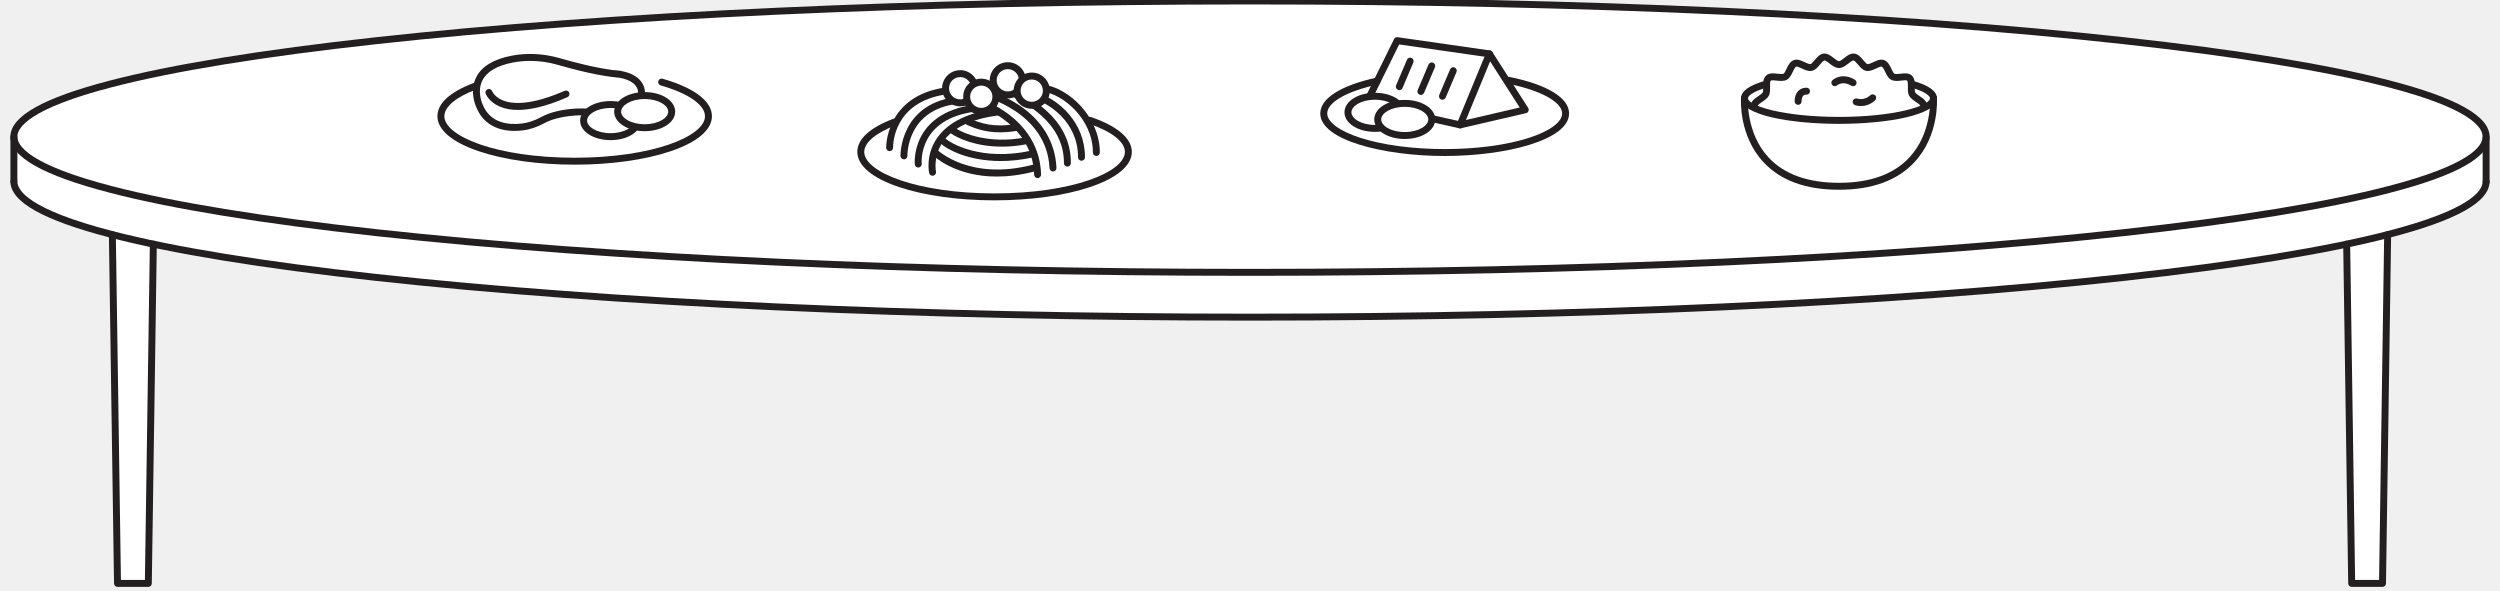
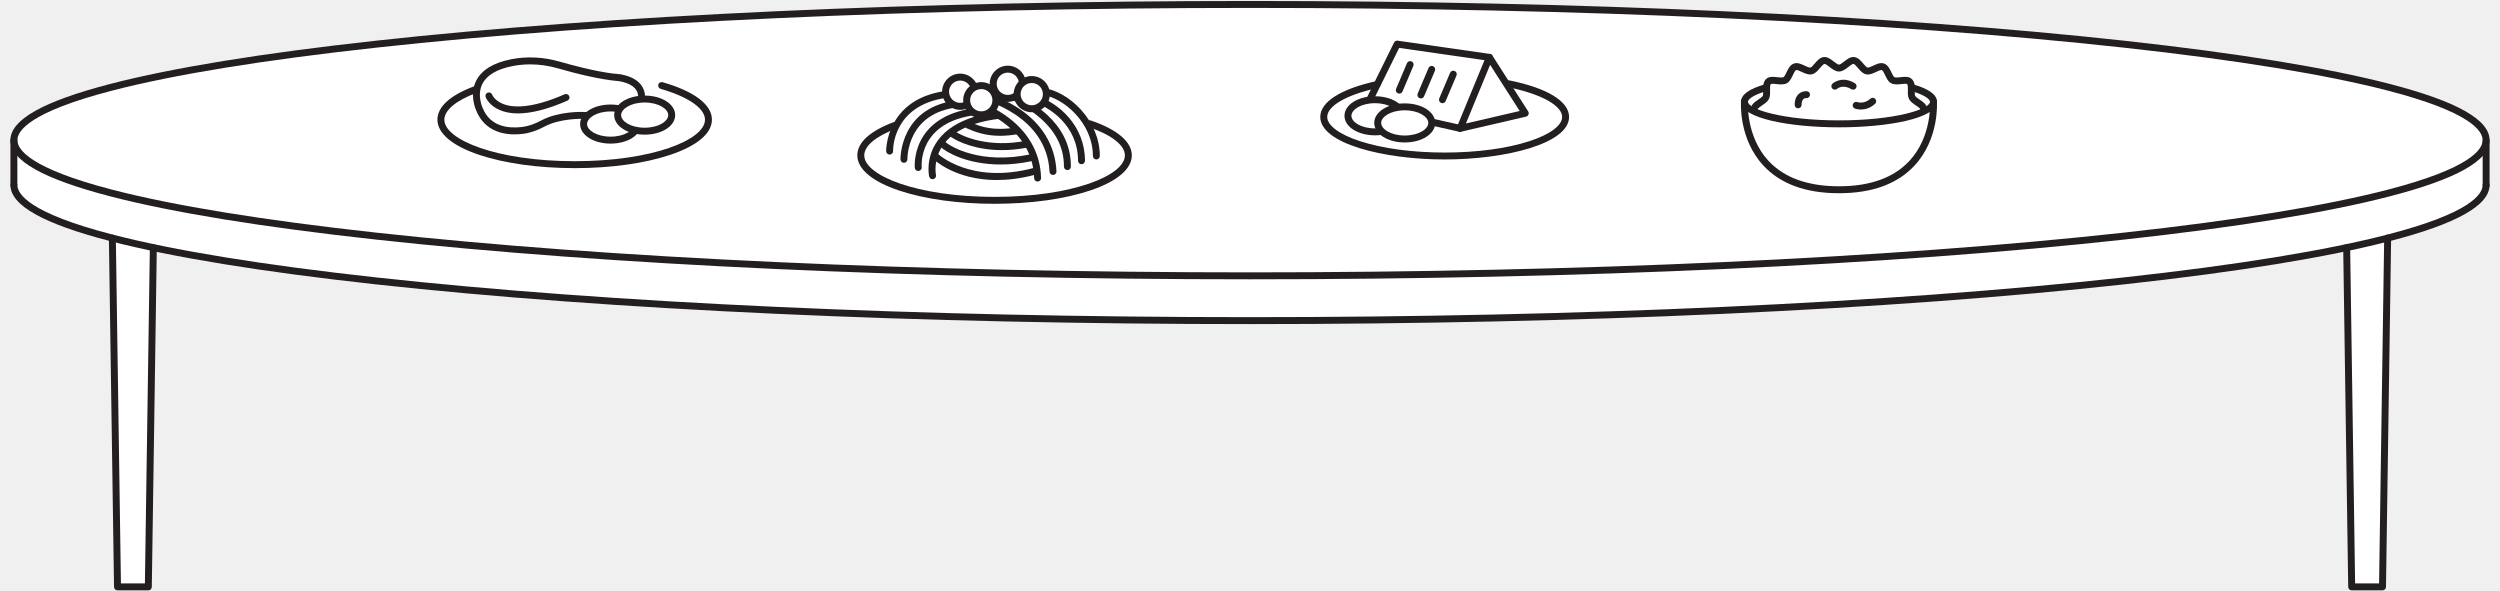
<svg xmlns="http://www.w3.org/2000/svg" width="720" height="170" viewBox="0 0 720 170" fill="none">
-   <g clip-path="url(#clip0_1943_88722)">
-     <path d="M360 0.432C163.388 0.432 4 17.928 4 39.512V52.412C4 57.848 14.112 63.024 32.38 67.728H32.36L33.84 168.176H42.716L44.156 70.46L44.092 70.444C103.46 82.952 222.64 91.492 360 91.492C497.36 91.492 616.54 82.952 675.908 70.444L675.844 70.46L677.284 168.176H686.16L687.64 67.724H687.62C705.888 63.024 716 57.848 716 52.412V39.512C716 17.928 556.612 0.432 360 0.432Z" fill="white" />
-     <path d="M360 79.44C264.872 79.44 175.436 75.372 108.16 67.988C75.416 64.392 49.7 60.204 31.724 55.54C12.396 50.52 3 45.228 3 39.36C3 33.492 12.396 28.196 31.724 23.18C49.7 18.516 75.416 14.328 108.16 10.732C175.436 3.344 264.872 -0.72 360 -0.72C455.128 -0.72 544.564 3.348 611.84 10.732C644.58 14.328 670.3 18.516 688.276 23.18C707.604 28.196 717 33.488 717 39.36C717 45.232 707.604 50.524 688.276 55.54C670.3 60.204 644.584 64.392 611.84 67.988C544.564 75.372 455.128 79.44 360 79.44ZM360 1.28C264.944 1.28 175.584 5.344 108.38 12.72C75.732 16.304 50.112 20.476 32.228 25.116C8.536 31.264 5 36.68 5 39.36C5 42.04 8.536 47.456 32.228 53.604C50.112 58.244 75.732 62.416 108.38 66C175.584 73.376 264.944 77.44 360 77.44C455.056 77.44 544.416 73.376 611.62 66C644.268 62.416 669.888 58.244 687.772 53.604C711.464 47.456 715 42.04 715 39.36C715 36.68 711.464 31.264 687.772 25.116C669.888 20.476 644.268 16.304 611.62 12.72C544.416 5.34 455.056 1.28 360 1.28Z" fill="#231F20" />
-     <path d="M360 92.34C264.872 92.34 175.436 88.272 108.16 80.888C75.416 77.292 49.7 73.104 31.724 68.44C12.396 63.424 3 58.132 3 52.26C3 51.708 3.448 51.26 4 51.26C4.552 51.26 5 51.708 5 52.26C5 54.94 8.536 60.356 32.228 66.504C50.112 71.144 75.732 75.316 108.38 78.9C175.584 86.276 264.944 90.34 360 90.34C455.056 90.34 544.416 86.276 611.62 78.9C644.268 75.316 669.888 71.144 687.772 66.504C711.464 60.356 715 54.94 715 52.26C715 51.708 715.448 51.26 716 51.26C716.552 51.26 717 51.708 717 52.26C717 58.132 707.604 63.424 688.276 68.44C670.3 73.104 644.584 77.292 611.84 80.888C544.564 88.272 455.128 92.34 360 92.34Z" fill="#231F20" />
-     <path d="M4 53.26C3.448 53.26 3 52.812 3 52.26V39.36C3 38.808 3.448 38.36 4 38.36C4.552 38.36 5 38.808 5 39.36V52.26C5 52.812 4.552 53.26 4 53.26Z" fill="#231F20" />
-     <path d="M42.715 169.024H33.84C33.291 169.024 32.847 168.584 32.84 168.04L31.36 67.588C31.352 67.036 31.791 66.58 32.343 66.572H32.359C32.904 66.572 33.352 67.008 33.359 67.556L34.828 167.024H41.731L43.16 70.296C43.167 69.744 43.615 69.304 44.175 69.312C44.727 69.32 45.167 69.776 45.16 70.328L43.719 168.044C43.712 168.592 43.267 169.028 42.719 169.028L42.715 169.024Z" fill="#231F20" />
-     <path d="M686.16 169.024H677.284C676.736 169.024 676.292 168.584 676.284 168.04L674.844 70.324C674.836 69.772 675.276 69.316 675.828 69.308C676.388 69.292 676.836 69.74 676.844 70.292L678.272 167.02H685.176L686.644 67.552C686.652 67 687.108 66.548 687.66 66.568C688.212 66.576 688.652 67.032 688.644 67.584L687.164 168.036C687.156 168.584 686.712 169.02 686.164 169.02L686.16 169.024Z" fill="#231F20" />
-     <path d="M529.628 35.668C515.608 35.668 501.416 33.132 501.416 28.288C501.416 27.736 501.864 27.288 502.416 27.288C502.968 27.288 503.416 27.736 503.416 28.288C503.416 30.48 513.628 33.668 529.628 33.668C545.628 33.668 555.84 30.484 555.84 28.288C555.84 27.736 556.288 27.288 556.84 27.288C557.392 27.288 557.84 27.736 557.84 28.288C557.84 33.132 543.648 35.668 529.628 35.668Z" fill="#231F20" />
-     <path d="M556.839 29.288C556.287 29.288 555.839 28.84 555.839 28.288C555.839 27.736 554.691 26.428 550.383 25.2C549.851 25.048 549.543 24.496 549.695 23.964C549.847 23.432 550.399 23.124 550.931 23.276C555.515 24.584 557.839 26.268 557.839 28.288C557.839 28.84 557.391 29.288 556.839 29.288Z" fill="#231F20" />
-     <path d="M502.416 29.288C501.864 29.288 501.416 28.84 501.416 28.288C501.416 26.264 503.752 24.576 508.356 23.268C508.888 23.116 509.44 23.424 509.592 23.956C509.744 24.488 509.436 25.04 508.904 25.192C504.572 26.424 503.416 27.716 503.416 28.288C503.416 28.86 502.968 29.288 502.416 29.288Z" fill="#231F20" />
-     <path d="M529.648 54.648C529.648 54.648 529.616 54.648 529.6 54.648C520.096 54.648 512.792 51.984 507.896 46.724C500.724 39.024 501.38 28.656 501.412 28.216C501.452 27.664 501.932 27.252 502.48 27.292C503.032 27.332 503.444 27.812 503.404 28.36C503.396 28.456 502.792 38.328 509.372 45.376C513.88 50.204 520.684 52.644 529.62 52.648H529.644C538.576 52.648 545.384 50.196 549.888 45.36C556.472 38.292 555.848 28.46 555.84 28.36C555.8 27.808 556.216 27.332 556.764 27.292C557.316 27.252 557.792 27.668 557.832 28.216C557.864 28.652 558.52 39.024 551.348 46.724C546.452 51.98 539.148 54.648 529.644 54.648H529.648Z" fill="#231F20" />
-     <path d="M554.039 31.468C553.487 31.468 553.039 31.02 553.039 30.468C553.039 30.212 552.203 29.644 551.755 29.344C551.019 28.848 550.259 28.332 549.839 27.592C549.431 26.864 549.451 25.948 549.471 25.06C549.487 24.376 549.507 23.444 549.227 23.2C549.047 23.048 548.127 23.152 547.631 23.208C546.643 23.32 545.527 23.448 544.623 22.96C543.795 22.516 543.359 21.592 542.935 20.7C542.655 20.104 542.267 19.292 541.931 19.172C541.679 19.084 540.863 19.468 540.375 19.696C539.463 20.128 538.427 20.616 537.407 20.396C536.447 20.192 535.767 19.384 535.107 18.604C534.691 18.112 534.123 17.44 533.787 17.404C533.507 17.376 532.815 17.912 532.359 18.268C531.563 18.888 530.663 19.596 529.623 19.596C528.583 19.596 527.683 18.892 526.887 18.272C526.431 17.916 525.743 17.376 525.459 17.408C525.123 17.444 524.555 18.116 524.139 18.608C523.483 19.388 522.799 20.196 521.839 20.4C520.819 20.62 519.787 20.128 518.871 19.7C518.383 19.472 517.571 19.088 517.315 19.176C516.979 19.296 516.591 20.108 516.311 20.704C515.887 21.596 515.451 22.516 514.623 22.964C513.719 23.448 512.603 23.324 511.615 23.212C511.119 23.156 510.199 23.052 510.019 23.204C509.739 23.448 509.759 24.38 509.775 25.064C509.795 25.952 509.815 26.868 509.407 27.596C508.991 28.336 508.227 28.852 507.491 29.348C507.043 29.652 506.207 30.216 506.207 30.476C506.207 31.028 505.759 31.476 505.207 31.476C504.655 31.476 504.207 31.028 504.207 30.476C504.207 29.156 505.359 28.38 506.375 27.692C506.895 27.34 507.483 26.944 507.667 26.616C507.807 26.368 507.791 25.672 507.779 25.112C507.751 23.972 507.719 22.552 508.715 21.692C509.551 20.968 510.719 21.1 511.843 21.228C512.503 21.304 513.327 21.396 513.675 21.208C513.923 21.072 514.259 20.368 514.503 19.856C514.983 18.84 515.527 17.692 516.655 17.296C517.683 16.936 518.767 17.448 519.723 17.9C520.319 18.18 521.059 18.528 521.419 18.456C521.711 18.392 522.231 17.78 522.607 17.332C523.311 16.496 524.111 15.548 525.255 15.432C526.339 15.324 527.283 16.06 528.119 16.712C528.635 17.112 529.275 17.612 529.623 17.612C529.971 17.612 530.615 17.112 531.127 16.708C531.959 16.056 532.903 15.32 533.987 15.428C535.131 15.544 535.927 16.492 536.635 17.328C537.015 17.776 537.531 18.392 537.823 18.456C538.183 18.532 538.923 18.184 539.519 17.9C540.475 17.448 541.563 16.936 542.587 17.296C543.715 17.692 544.259 18.84 544.739 19.856C544.983 20.372 545.315 21.076 545.567 21.208C545.919 21.396 546.739 21.304 547.399 21.228C548.523 21.1 549.691 20.968 550.527 21.692C551.523 22.552 551.487 23.972 551.463 25.112C551.451 25.672 551.435 26.368 551.575 26.616C551.759 26.944 552.347 27.344 552.867 27.692C553.883 28.376 555.031 29.156 555.031 30.476C555.031 31.028 554.583 31.476 554.031 31.476L554.039 31.468Z" fill="#231F20" />
-     <path d="M517.87 29.2C517.87 29.2 517.686 26.232 520.286 26.26L517.87 29.2Z" fill="white" />
-     <path d="M517.867 30.196C517.343 30.196 516.903 29.792 516.871 29.26C516.859 29.068 516.787 27.356 517.875 26.208C518.475 25.576 519.311 25.244 520.295 25.256C520.847 25.26 521.291 25.716 521.283 26.268C521.279 26.82 520.827 27.268 520.271 27.256C519.851 27.256 519.539 27.356 519.327 27.58C518.907 28.02 518.851 28.856 518.863 29.14C518.891 29.688 518.471 30.16 517.923 30.192C517.903 30.192 517.883 30.192 517.867 30.192V30.196Z" fill="#231F20" />
-     <path d="M528.436 23.828C528.436 23.828 530.544 21.908 533.704 23.828H528.436Z" fill="white" />
-     <path d="M533.699 24.828C533.523 24.828 533.343 24.78 533.179 24.684C530.779 23.224 529.263 24.436 529.095 24.576C528.683 24.936 528.051 24.896 527.687 24.488C527.323 24.08 527.351 23.46 527.755 23.088C527.863 22.988 530.459 20.688 534.215 22.972C534.687 23.26 534.835 23.872 534.551 24.344C534.363 24.652 534.035 24.824 533.695 24.824L533.699 24.828Z" fill="#231F20" />
-     <path d="M534.568 29.34C534.568 29.34 537.048 30.269 539.34 28.165L534.568 29.34Z" fill="white" />
-     <path d="M535.941 30.544C534.957 30.544 534.277 30.3 534.221 30.276C533.705 30.084 533.441 29.505 533.637 28.988C533.829 28.473 534.401 28.212 534.917 28.401C535.013 28.433 536.889 29.061 538.669 27.424C539.077 27.052 539.709 27.076 540.081 27.485C540.453 27.892 540.429 28.524 540.021 28.896C538.577 30.224 537.061 30.541 535.945 30.541L535.941 30.544Z" fill="#231F20" />
-     <path d="M416.068 44.925C398.456 44.925 380.236 40.34 380.236 32.676C380.236 28.364 386.12 24.608 396.38 22.372C396.92 22.256 397.452 22.596 397.572 23.137C397.688 23.677 397.348 24.209 396.808 24.328C387.82 26.288 382.24 29.488 382.24 32.681C382.24 35.145 385.796 37.761 391.748 39.684C398.232 41.776 406.868 42.932 416.068 42.932C425.268 42.932 433.908 41.781 440.388 39.684C446.344 37.761 449.896 35.145 449.896 32.681C449.896 29.389 443.772 26.024 434.292 24.113C433.752 24.005 433.4 23.477 433.508 22.933C433.616 22.389 434.144 22.041 434.688 22.148C445.624 24.352 451.896 28.192 451.896 32.676C451.896 40.344 433.68 44.925 416.064 44.925H416.068Z" fill="#231F20" />
-     <path d="M420.516 36.972C420.228 36.972 419.944 36.844 419.752 36.62C419.508 36.336 419.448 35.936 419.588 35.592L428.028 15.136C428.172 14.792 428.492 14.556 428.864 14.52C429.236 14.488 429.596 14.664 429.796 14.976L440.112 31.076C440.288 31.348 440.32 31.692 440.196 31.992C440.072 32.292 439.812 32.516 439.496 32.588L420.74 36.944C420.664 36.96 420.588 36.968 420.512 36.968L420.516 36.972ZM429.152 17.672L422.184 34.56L437.672 30.964L429.156 17.672H429.152Z" fill="#231F20" />
-     <path d="M420.517 36.972C420.445 36.972 420.369 36.964 420.297 36.948L393.193 30.868C392.893 30.8 392.641 30.6 392.509 30.324C392.377 30.048 392.377 29.724 392.513 29.452L401.485 11.26C401.677 10.872 402.097 10.652 402.525 10.712L429.097 14.532C429.645 14.612 430.025 15.116 429.945 15.664C429.865 16.212 429.361 16.588 428.813 16.512L402.957 12.796L394.869 29.2L420.733 35.004C421.273 35.124 421.609 35.66 421.489 36.2C421.385 36.664 420.973 36.98 420.513 36.98L420.517 36.972Z" fill="#231F20" />
-     <path d="M403 25.96C402.868 25.96 402.736 25.936 402.608 25.88C402.1 25.664 401.864 25.076 402.08 24.568L405.204 17.208C405.42 16.7 406.008 16.464 406.516 16.68C407.024 16.896 407.26 17.484 407.044 17.992L403.92 25.352C403.76 25.732 403.388 25.96 403 25.96Z" fill="#231F20" />
-     <path d="M409.213 27.34C409.081 27.34 408.949 27.316 408.821 27.26C408.313 27.044 408.077 26.456 408.293 25.948L411.417 18.588C411.633 18.08 412.221 17.844 412.729 18.06C413.237 18.276 413.473 18.864 413.257 19.372L410.133 26.732C409.973 27.112 409.601 27.34 409.213 27.34Z" fill="#231F20" />
-     <path d="M415.426 28.72C415.294 28.72 415.162 28.696 415.034 28.64C414.526 28.424 414.29 27.836 414.506 27.328L417.63 19.968C417.846 19.46 418.434 19.224 418.942 19.44C419.45 19.656 419.686 20.244 419.47 20.752L416.346 28.112C416.186 28.492 415.814 28.72 415.426 28.72Z" fill="#231F20" />
-     <path d="M395.993 36.977C400.292 36.977 403.777 34.905 403.777 32.349C403.777 29.793 400.292 27.721 395.993 27.721C391.694 27.721 388.209 29.793 388.209 32.349C388.209 34.905 391.694 36.977 395.993 36.977Z" fill="white" />
-     <path d="M395.993 37.977C391.069 37.977 387.209 35.505 387.209 32.349C387.209 29.193 391.065 26.721 395.993 26.721C400.921 26.721 404.777 29.193 404.777 32.349C404.777 35.505 400.921 37.977 395.993 37.977ZM395.993 28.721C391.937 28.721 389.209 30.597 389.209 32.349C389.209 34.101 391.933 35.977 395.993 35.977C400.053 35.977 402.777 34.101 402.777 32.349C402.777 30.597 400.053 28.721 395.993 28.721Z" fill="#231F20" />
-     <path d="M404.565 39.028C408.864 39.028 412.349 36.956 412.349 34.4C412.349 31.844 408.864 29.772 404.565 29.772C400.266 29.772 396.781 31.844 396.781 34.4C396.781 36.956 400.266 39.028 404.565 39.028Z" fill="white" />
-     <path d="M404.565 40.028C399.641 40.028 395.781 37.556 395.781 34.4C395.781 31.244 399.637 28.772 404.565 28.772C409.493 28.772 413.349 31.244 413.349 34.4C413.349 37.556 409.493 40.028 404.565 40.028ZM404.565 30.772C400.509 30.772 397.781 32.648 397.781 34.4C397.781 36.152 400.505 38.028 404.565 38.028C408.625 38.028 411.349 36.152 411.349 34.4C411.349 32.648 408.625 30.772 404.565 30.772Z" fill="#231F20" />
-     <path d="M165.509 47.42C155.113 47.42 145.321 46.056 137.945 43.576C130.229 40.984 125.977 37.392 125.977 33.472C125.977 29.796 129.565 26.496 136.357 23.932C136.873 23.736 137.449 23.996 137.645 24.516C137.841 25.032 137.581 25.608 137.061 25.804C131.285 27.984 127.973 30.78 127.973 33.472C127.973 39.244 143.053 45.424 165.505 45.424C187.957 45.424 203.037 39.244 203.037 33.472C203.037 30.212 198.265 26.892 190.273 24.592C189.741 24.44 189.437 23.884 189.589 23.356C189.741 22.824 190.297 22.52 190.825 22.672C199.989 25.308 205.037 29.144 205.037 33.476C205.037 37.4 200.789 40.988 193.069 43.58C185.693 46.06 175.901 47.424 165.505 47.424L165.509 47.42Z" fill="#231F20" />
-     <path d="M148.212 37.704C142.86 37.704 138.992 35.348 137.192 30.932C136.98 30.48 135.124 26.288 137.132 22.272C138.7 19.136 142.144 17.036 147.364 16.036C151.824 15.18 156.6 15.424 161.176 16.748C164.788 17.788 171.144 19.484 176.464 20.172C177.164 20.212 177.812 20.276 178.408 20.368C178.588 20.384 178.756 20.404 178.912 20.416C179.04 20.428 179.16 20.464 179.268 20.52C184.968 21.696 185.676 25.196 185.748 26.364C185.948 29.632 183.26 32.696 179.624 33.344C177.816 33.664 170.324 33.384 167.78 33.22C167.748 33.22 161.268 33.048 156.824 35.452C154.644 36.632 152.488 37.348 150.416 37.572C149.656 37.656 148.92 37.696 148.212 37.696V37.704ZM152.704 17.54C151.024 17.54 149.36 17.696 147.744 18.004C143.176 18.88 140.212 20.616 138.928 23.156C137.28 26.424 138.988 30.06 139.008 30.096C139.016 30.116 139.028 30.136 139.036 30.156C141.172 35.428 146.284 36.024 150.2 35.592C152.016 35.392 153.924 34.756 155.876 33.7C160.8 31.032 167.592 31.22 167.88 31.228C171.072 31.432 177.884 31.628 179.276 31.38C181.884 30.916 183.892 28.724 183.756 26.492C183.628 24.412 181.624 22.932 178.284 22.38C172.784 21.936 165.684 20.132 160.628 18.672C158.016 17.92 155.34 17.54 152.708 17.54H152.704Z" fill="#231F20" />
-     <path d="M149.177 31.664C147.185 31.664 145.429 31.34 143.913 30.692C140.773 29.352 139.905 27.06 139.869 26.964C139.681 26.444 139.945 25.872 140.465 25.68C140.981 25.492 141.553 25.752 141.745 26.268C141.781 26.356 142.429 27.92 144.789 28.892C147.505 30.016 152.801 30.452 162.613 26.156C163.117 25.936 163.709 26.164 163.929 26.672C164.149 27.176 163.921 27.768 163.413 27.988C157.817 30.436 153.053 31.664 149.177 31.664Z" fill="#231F20" />
-     <path d="M286.44 57.697C276.044 57.697 266.252 56.333 258.876 53.853C251.16 51.261 246.908 47.669 246.908 43.749C246.908 40.073 250.496 36.773 257.288 34.209C257.804 34.013 258.38 34.273 258.576 34.793C258.772 35.309 258.512 35.885 257.992 36.081C252.216 38.261 248.904 41.057 248.904 43.749C248.904 49.521 263.984 55.701 286.436 55.701C308.888 55.701 323.968 49.521 323.968 43.749C323.968 40.821 320.16 37.849 313.516 35.589C312.992 35.413 312.712 34.845 312.892 34.321C313.068 33.797 313.636 33.517 314.16 33.697C321.776 36.285 325.968 39.857 325.968 43.749C325.968 47.641 321.72 51.261 314 53.853C306.624 56.333 296.832 57.697 286.436 57.697H286.44Z" fill="#231F20" />
-     <path d="M256.211 43.52C255.671 43.52 255.227 43.092 255.211 42.548C255.211 42.4 255.019 27.676 272.179 25.212C272.727 25.132 273.231 25.512 273.311 26.06C273.391 26.608 273.011 27.112 272.463 27.192C257.099 29.396 257.199 41.964 257.211 42.5C257.223 43.052 256.787 43.508 256.235 43.524C256.227 43.524 256.219 43.524 256.211 43.524V43.52Z" fill="#231F20" />
-     <path d="M260.337 45.889C259.801 45.889 259.353 45.461 259.337 44.92C259.333 44.764 259.053 29.34 276.541 27.808C277.089 27.761 277.577 28.169 277.625 28.716C277.673 29.268 277.265 29.753 276.717 29.8C270.137 30.377 265.553 33.089 263.093 37.856C261.253 41.425 261.337 44.825 261.337 44.861C261.353 45.413 260.921 45.873 260.369 45.892C260.357 45.892 260.349 45.892 260.337 45.892V45.889Z" fill="#231F20" />
-     <path d="M264.456 48.252C263.948 48.252 263.512 47.864 263.464 47.348C263.448 47.192 263.124 43.524 265.132 39.552C266.972 35.904 271.196 31.308 280.86 30.136C281.408 30.068 281.908 30.46 281.972 31.008C282.04 31.556 281.648 32.056 281.1 32.12C264.472 34.14 265.408 46.624 265.456 47.156C265.504 47.704 265.1 48.192 264.552 48.244C264.52 48.244 264.488 48.248 264.456 48.248V48.252Z" fill="#231F20" />
-     <path d="M268.575 50.617C268.115 50.617 267.703 50.301 267.599 49.833C267.551 49.621 266.487 44.573 269.947 39.661C273.127 35.141 278.979 32.309 287.339 31.245C287.887 31.177 288.387 31.561 288.459 32.109C288.527 32.657 288.143 33.157 287.595 33.229C279.839 34.217 274.459 36.757 271.611 40.777C268.651 44.953 269.551 49.357 269.559 49.401C269.675 49.941 269.331 50.473 268.795 50.589C268.723 50.605 268.651 50.613 268.579 50.613L268.575 50.617Z" fill="#231F20" />
-     <path d="M287.079 50.852C275.055 50.852 268.919 44.952 268.599 44.636C268.207 44.248 268.203 43.616 268.591 43.22C268.979 42.828 269.611 42.824 270.003 43.212C270.131 43.336 279.455 52.164 297.499 47.424C298.031 47.284 298.579 47.604 298.719 48.136C298.859 48.672 298.539 49.216 298.007 49.356C293.943 50.424 290.295 50.848 287.075 50.848L287.079 50.852Z" fill="#231F20" />
-     <path d="M288.188 46.376C278.656 46.376 272.544 42.896 270.856 41.288C270.456 40.908 270.44 40.276 270.82 39.876C271.2 39.476 271.832 39.46 272.232 39.84C273.844 41.372 282.764 46.476 296.92 43.408C297.46 43.292 297.992 43.632 298.108 44.172C298.224 44.712 297.884 45.244 297.344 45.36C294.02 46.08 290.96 46.376 288.188 46.376Z" fill="#231F20" />
-     <path d="M288.564 42.232C281.268 42.232 275.976 39.968 273.652 38.272C273.204 37.948 273.108 37.32 273.432 36.876C273.756 36.428 274.384 36.332 274.828 36.656C277.4 38.528 284.976 41.552 295.26 39.58C295.804 39.476 296.328 39.832 296.432 40.372C296.536 40.916 296.18 41.44 295.64 41.544C293.12 42.028 290.752 42.232 288.564 42.232Z" fill="#231F20" />
-     <path d="M288.009 38.112C283.825 38.112 280.925 37.044 278.473 35.972C277.965 35.752 277.737 35.16 277.957 34.656C278.177 34.148 278.769 33.92 279.273 34.14C282.481 35.54 286.165 36.812 292.705 35.68C293.249 35.584 293.765 35.952 293.861 36.496C293.957 37.04 293.589 37.556 293.045 37.652C291.177 37.976 289.509 38.112 288.009 38.112Z" fill="#231F20" />
-     <path d="M298.828 51.292C298.288 51.292 297.844 50.861 297.828 50.316C297.412 34.093 278.816 29.3 278.628 29.253C278.092 29.12 277.764 28.576 277.896 28.041C278.028 27.505 278.572 27.177 279.108 27.308C279.316 27.36 284.22 28.601 289.244 32.017C295.98 36.596 299.64 42.904 299.828 50.261C299.844 50.812 299.408 51.273 298.852 51.285C298.844 51.285 298.836 51.285 298.824 51.285L298.828 51.292Z" fill="#231F20" />
-     <path d="M303.264 49.392C302.732 49.392 302.292 48.977 302.264 48.441C301.504 32.124 282.972 27.66 282.784 27.616C282.244 27.492 281.912 26.956 282.036 26.416C282.16 25.877 282.696 25.544 283.236 25.669C283.44 25.716 288.332 26.869 293.388 30.212C300.16 34.688 303.92 40.961 304.264 48.349C304.288 48.901 303.864 49.368 303.312 49.392C303.296 49.392 303.28 49.392 303.264 49.392Z" fill="#231F20" />
-     <path d="M307.412 47.988H307.404C306.852 47.988 306.408 47.532 306.412 46.98C306.492 35.064 294.844 29.376 289.872 26.948L289.808 26.916C289.312 26.672 289.104 26.076 289.348 25.58C289.592 25.084 290.188 24.876 290.684 25.12L290.748 25.152C296.06 27.744 308.504 33.82 308.412 46.992C308.412 47.54 307.96 47.984 307.412 47.984V47.988Z" fill="#231F20" />
-     <path d="M311.473 46.3C310.921 46.3 310.473 45.852 310.473 45.3C310.473 34.984 301.969 29.692 297.469 28.337C296.941 28.177 296.641 27.62 296.801 27.088C296.961 26.561 297.517 26.261 298.049 26.421C304.997 28.517 312.473 35.316 312.473 45.297C312.473 45.849 312.025 46.297 311.473 46.297V46.3Z" fill="#231F20" />
-     <path d="M315.751 44.924C315.199 44.924 314.751 44.476 314.751 43.924C314.751 34.308 306.163 27.092 300.247 26.348C299.699 26.28 299.311 25.78 299.379 25.232C299.447 24.684 299.947 24.296 300.495 24.364C304.139 24.824 308.187 27.156 311.319 30.6C314.819 34.456 316.751 39.188 316.751 43.92C316.751 44.472 316.303 44.92 315.751 44.92V44.924Z" fill="#231F20" />
-     <path d="M276.536 29.625C278.862 29.625 280.748 27.739 280.748 25.413C280.748 23.087 278.862 21.201 276.536 21.201C274.21 21.201 272.324 23.087 272.324 25.413C272.324 27.739 274.21 29.625 276.536 29.625Z" fill="white" />
-     <path d="M276.536 30.629C273.66 30.629 271.324 28.289 271.324 25.417C271.324 22.545 273.664 20.205 276.536 20.205C279.408 20.205 281.748 22.545 281.748 25.417C281.748 28.289 279.408 30.629 276.536 30.629ZM276.536 22.201C274.764 22.201 273.324 23.641 273.324 25.413C273.324 27.185 274.764 28.625 276.536 28.625C278.308 28.625 279.748 27.185 279.748 25.413C279.748 23.641 278.308 22.201 276.536 22.201Z" fill="#231F20" />
-     <path d="M290.249 27.337C292.575 27.337 294.461 25.451 294.461 23.125C294.461 20.798 292.575 18.913 290.249 18.913C287.923 18.913 286.037 20.798 286.037 23.125C286.037 25.451 287.923 27.337 290.249 27.337Z" fill="white" />
-     <path d="M290.249 28.34C287.373 28.34 285.037 26 285.037 23.128C285.037 20.256 287.377 17.916 290.249 17.916C293.121 17.916 295.461 20.256 295.461 23.128C295.461 26 293.121 28.34 290.249 28.34ZM290.249 19.913C288.477 19.913 287.037 21.352 287.037 23.125C287.037 24.896 288.477 26.337 290.249 26.337C292.021 26.337 293.461 24.896 293.461 23.125C293.461 21.352 292.021 19.913 290.249 19.913Z" fill="#231F20" />
-     <path d="M297.144 30.32C299.47 30.32 301.356 28.434 301.356 26.108C301.356 23.782 299.47 21.896 297.144 21.896C294.817 21.896 292.932 23.782 292.932 26.108C292.932 28.434 294.817 30.32 297.144 30.32Z" fill="white" />
-     <path d="M297.144 31.324C294.268 31.324 291.932 28.984 291.932 26.112C291.932 23.24 294.272 20.9 297.144 20.9C300.016 20.9 302.356 23.24 302.356 26.112C302.356 28.984 300.016 31.324 297.144 31.324ZM297.144 22.896C295.372 22.896 293.932 24.336 293.932 26.108C293.932 27.88 295.372 29.32 297.144 29.32C298.916 29.32 300.356 27.88 300.356 26.108C300.356 24.336 298.916 22.896 297.144 22.896Z" fill="#231F20" />
-     <path d="M282.608 32.076C284.935 32.076 286.82 30.191 286.82 27.864C286.82 25.538 284.935 23.652 282.608 23.652C280.282 23.652 278.396 25.538 278.396 27.864C278.396 30.191 280.282 32.076 282.608 32.076Z" fill="white" />
-     <path d="M282.608 33.08C279.732 33.08 277.396 30.74 277.396 27.868C277.396 24.996 279.736 22.656 282.608 22.656C285.48 22.656 287.82 24.996 287.82 27.868C287.82 30.74 285.48 33.08 282.608 33.08ZM282.608 24.652C280.836 24.652 279.396 26.092 279.396 27.864C279.396 29.636 280.836 31.076 282.608 31.076C284.38 31.076 285.82 29.636 285.82 27.864C285.82 26.092 284.38 24.652 282.608 24.652Z" fill="#231F20" />
-     <path d="M175.856 39.36C180.155 39.36 183.64 37.288 183.64 34.732C183.64 32.176 180.155 30.104 175.856 30.104C171.557 30.104 168.072 32.176 168.072 34.732C168.072 37.288 171.557 39.36 175.856 39.36Z" fill="white" />
-     <path d="M175.856 40.36C170.932 40.36 167.072 37.888 167.072 34.732C167.072 31.576 170.928 29.104 175.856 29.104C180.784 29.104 184.64 31.576 184.64 34.732C184.64 37.888 180.784 40.36 175.856 40.36ZM175.856 31.1C171.8 31.1 169.072 32.976 169.072 34.728C169.072 36.48 171.796 38.356 175.856 38.356C179.916 38.356 182.64 36.48 182.64 34.728C182.64 32.976 179.916 31.1 175.856 31.1Z" fill="#231F20" />
-     <path d="M185.665 36.78C189.964 36.78 193.449 34.708 193.449 32.152C193.449 29.596 189.964 27.524 185.665 27.524C181.366 27.524 177.881 29.596 177.881 32.152C177.881 34.708 181.366 36.78 185.665 36.78Z" fill="white" />
-     <path d="M185.665 37.78C180.741 37.78 176.881 35.308 176.881 32.152C176.881 28.996 180.737 26.524 185.665 26.524C190.593 26.524 194.449 28.996 194.449 32.152C194.449 35.308 190.593 37.78 185.665 37.78ZM185.665 28.524C181.609 28.524 178.881 30.4 178.881 32.152C178.881 33.904 181.605 35.78 185.665 35.78C189.725 35.78 192.449 33.904 192.449 32.152C192.449 30.4 189.725 28.524 185.665 28.524Z" fill="#231F20" />
-     <path d="M716 53.428C715.448 53.428 715 52.98 715 52.428V39.528C715 38.976 715.448 38.528 716 38.528C716.552 38.528 717 38.976 717 39.528V52.428C717 52.98 716.552 53.428 716 53.428Z" fill="#231F20" />
+   <g clip-path="url(#clip0_2054_95056)">
+     <path d="M360 1C163.388 1 4 18.496 4 40.08V52.98C4 58.416 14.112 63.592 32.38 68.296H32.36L33.84 168.744H42.716L44.156 71.028L44.092 71.012C103.46 83.52 222.64 92.06 360 92.06C497.36 92.06 616.54 83.52 675.908 71.012L675.844 71.028L677.284 168.744H686.16L687.64 68.292H687.62C705.888 63.592 716 58.416 716 52.98V40.08C716 18.496 556.612 1 360 1Z" fill="white" />
+     <path d="M360 80.44C264.872 80.44 175.436 76.372 108.16 68.988C75.416 65.392 49.7 61.204 31.724 56.54C12.396 51.52 3 46.228 3 40.36C3 34.492 12.396 29.196 31.724 24.18C49.7 19.516 75.416 15.328 108.16 11.732C175.436 4.344 264.872 0.28 360 0.28C455.128 0.28 544.564 4.348 611.84 11.732C644.58 15.328 670.3 19.516 688.276 24.18C707.604 29.196 717 34.488 717 40.36C717 46.232 707.604 51.524 688.276 56.54C670.3 61.204 644.584 65.392 611.84 68.988C544.564 76.372 455.128 80.44 360 80.44ZM360 2.28C264.944 2.28 175.584 6.344 108.38 13.72C75.732 17.304 50.112 21.476 32.228 26.116C8.536 32.264 5 37.68 5 40.36C5 43.04 8.536 48.456 32.228 54.604C50.112 59.244 75.732 63.416 108.38 67C175.584 74.376 264.944 78.44 360 78.44C455.056 78.44 544.416 74.376 611.62 67C644.268 63.416 669.888 59.244 687.772 54.604C711.464 48.456 715 43.04 715 40.36C715 37.68 711.464 32.264 687.772 26.116C669.888 21.476 644.268 17.304 611.62 13.72C544.416 6.34 455.056 2.28 360 2.28Z" fill="#231F20" />
+     <path d="M360 93.341C264.872 93.341 175.436 89.272 108.16 81.888C75.416 78.293 49.7 74.105 31.724 69.441C12.396 64.424 3 59.133 3 53.261C3 52.709 3.448 52.261 4 52.261C4.552 52.261 5 52.709 5 53.261C5 55.941 8.536 61.356 32.228 67.504C50.112 72.144 75.732 76.317 108.38 79.9C175.584 87.276 264.944 91.341 360 91.341C455.056 91.341 544.416 87.276 611.62 79.9C644.268 76.317 669.888 72.144 687.772 67.504C711.464 61.356 715 55.941 715 53.261C715 52.709 715.448 52.261 716 52.261C716.552 52.261 717 52.709 717 53.261C717 59.133 707.604 64.424 688.276 69.441C670.3 74.105 644.584 78.293 611.84 81.888C544.564 89.272 455.128 93.341 360 93.341Z" fill="#231F20" />
+     <path d="M4 54.26C3.448 54.26 3 53.812 3 53.26V40.36C3 39.808 3.448 39.36 4 39.36C4.552 39.36 5 39.808 5 40.36V53.26C5 53.812 4.552 54.26 4 54.26Z" fill="#231F20" />
+     <path d="M42.715 170.024H33.84C33.291 170.024 32.847 169.584 32.84 169.04L31.36 68.588C31.352 68.036 31.791 67.58 32.343 67.572H32.359C32.904 67.572 33.352 68.008 33.359 68.556L34.828 168.024H41.731L43.16 71.296C43.167 70.744 43.615 70.304 44.175 70.312C44.727 70.32 45.167 70.776 45.16 71.328L43.719 169.044C43.712 169.592 43.267 170.028 42.719 170.028L42.715 170.024Z" fill="#231F20" />
+     <path d="M686.16 170.024H677.284C676.736 170.024 676.292 169.584 676.284 169.04L674.844 71.324C674.836 70.772 675.276 70.316 675.828 70.308C676.388 70.292 676.836 70.74 676.844 71.292L678.272 168.02H685.176L686.644 68.552C686.652 68 687.108 67.548 687.66 67.568C688.212 67.576 688.652 68.032 688.644 68.584L687.164 169.036C687.156 169.584 686.712 170.02 686.164 170.02L686.16 170.024Z" fill="#231F20" />
+     <path d="M529.628 36.668C515.608 36.668 501.416 34.132 501.416 29.288C501.416 28.736 501.864 28.288 502.416 28.288C502.968 28.288 503.416 28.736 503.416 29.288C503.416 31.48 513.628 34.668 529.628 34.668C545.628 34.668 555.84 31.484 555.84 29.288C555.84 28.736 556.288 28.288 556.84 28.288C557.392 28.288 557.84 28.736 557.84 29.288C557.84 34.132 543.648 36.668 529.628 36.668Z" fill="#231F20" />
+     <path d="M556.839 30.288C556.287 30.288 555.839 29.84 555.839 29.288C555.839 28.736 554.691 27.428 550.383 26.2C549.851 26.048 549.543 25.496 549.695 24.964C549.847 24.432 550.399 24.124 550.931 24.276C555.515 25.584 557.839 27.268 557.839 29.288C557.839 29.84 557.391 30.288 556.839 30.288Z" fill="#231F20" />
+     <path d="M502.416 30.288C501.864 30.288 501.416 29.84 501.416 29.288C501.416 27.264 503.752 25.576 508.356 24.268C508.888 24.116 509.44 24.424 509.592 24.956C509.744 25.488 509.436 26.04 508.904 26.192C504.572 27.424 503.416 28.716 503.416 29.288C503.416 29.86 502.968 30.288 502.416 30.288Z" fill="#231F20" />
+     <path d="M529.648 55.648C529.648 55.648 529.616 55.648 529.6 55.648C520.096 55.648 512.792 52.984 507.896 47.724C500.724 40.024 501.38 29.656 501.412 29.216C501.452 28.664 501.932 28.252 502.48 28.292C503.032 28.332 503.444 28.812 503.404 29.36C503.396 29.456 502.792 39.328 509.372 46.376C513.88 51.204 520.684 53.644 529.62 53.648H529.644C538.576 53.648 545.384 51.196 549.888 46.36C556.472 39.292 555.848 29.46 555.84 29.36C555.8 28.808 556.216 28.332 556.764 28.292C557.316 28.252 557.792 28.668 557.832 29.216C557.864 29.652 558.52 40.024 551.348 47.724C546.452 52.98 539.148 55.648 529.644 55.648H529.648Z" fill="#231F20" />
+     <path d="M554.039 32.468C553.487 32.468 553.039 32.02 553.039 31.468C553.039 31.212 552.203 30.644 551.755 30.344C551.019 29.848 550.259 29.332 549.839 28.592C549.431 27.864 549.451 26.948 549.471 26.06C549.487 25.376 549.507 24.444 549.227 24.2C549.047 24.048 548.127 24.152 547.631 24.208C546.643 24.32 545.527 24.448 544.623 23.96C543.795 23.516 543.359 22.592 542.935 21.7C542.655 21.104 542.267 20.292 541.931 20.172C541.679 20.084 540.863 20.468 540.375 20.696C539.463 21.128 538.427 21.616 537.407 21.396C536.447 21.192 535.767 20.384 535.107 19.604C534.691 19.112 534.123 18.44 533.787 18.404C533.507 18.376 532.815 18.912 532.359 19.268C531.563 19.888 530.663 20.596 529.623 20.596C528.583 20.596 527.683 19.892 526.887 19.272C526.431 18.916 525.743 18.376 525.459 18.408C525.123 18.444 524.555 19.116 524.139 19.608C523.483 20.388 522.799 21.196 521.839 21.4C520.819 21.62 519.787 21.128 518.871 20.7C518.383 20.472 517.571 20.088 517.315 20.176C516.979 20.296 516.591 21.108 516.311 21.704C515.887 22.596 515.451 23.516 514.623 23.964C513.719 24.448 512.603 24.324 511.615 24.212C511.119 24.156 510.199 24.052 510.019 24.204C509.739 24.448 509.759 25.38 509.775 26.064C509.795 26.952 509.815 27.868 509.407 28.596C508.991 29.336 508.227 29.852 507.491 30.348C507.043 30.652 506.207 31.216 506.207 31.476C506.207 32.028 505.759 32.476 505.207 32.476C504.655 32.476 504.207 32.028 504.207 31.476C504.207 30.156 505.359 29.38 506.375 28.692C506.895 28.34 507.483 27.944 507.667 27.616C507.807 27.368 507.791 26.672 507.779 26.112C507.751 24.972 507.719 23.552 508.715 22.692C509.551 21.968 510.719 22.1 511.843 22.228C512.503 22.304 513.327 22.396 513.675 22.208C513.923 22.072 514.259 21.368 514.503 20.856C514.983 19.84 515.527 18.692 516.655 18.296C517.683 17.936 518.767 18.448 519.723 18.9C520.319 19.18 521.059 19.528 521.419 19.456C521.711 19.392 522.231 18.78 522.607 18.332C523.311 17.496 524.111 16.548 525.255 16.432C526.339 16.324 527.283 17.06 528.119 17.712C528.635 18.112 529.275 18.612 529.623 18.612C529.971 18.612 530.615 18.112 531.127 17.708C531.959 17.056 532.903 16.32 533.987 16.428C535.131 16.544 535.927 17.492 536.635 18.328C537.015 18.776 537.531 19.392 537.823 19.456C538.183 19.532 538.923 19.184 539.519 18.9C540.475 18.448 541.563 17.936 542.587 18.296C543.715 18.692 544.259 19.84 544.739 20.856C544.983 21.372 545.315 22.076 545.567 22.208C545.919 22.396 546.739 22.304 547.399 22.228C548.523 22.1 549.691 21.968 550.527 22.692C551.523 23.552 551.487 24.972 551.463 26.112C551.451 26.672 551.435 27.368 551.575 27.616C551.759 27.944 552.347 28.344 552.867 28.692C553.883 29.376 555.031 30.156 555.031 31.476C555.031 32.028 554.583 32.476 554.031 32.476L554.039 32.468Z" fill="#231F20" />
+     <path d="M517.87 30.201C517.87 30.201 517.686 27.233 520.286 27.261L517.87 30.201Z" fill="white" />
+     <path d="M517.867 31.196C517.343 31.196 516.903 30.792 516.871 30.26C516.859 30.068 516.787 28.356 517.875 27.208C518.475 26.576 519.311 26.244 520.295 26.256C520.847 26.26 521.291 26.716 521.283 27.268C521.279 27.82 520.827 28.268 520.271 28.256C519.851 28.256 519.539 28.356 519.327 28.58C518.907 29.02 518.851 29.856 518.863 30.14C518.891 30.688 518.471 31.16 517.923 31.192C517.903 31.192 517.883 31.192 517.867 31.192V31.196Z" fill="#231F20" />
+     <path d="M528.436 24.828C528.436 24.828 530.544 22.908 533.704 24.828H528.436Z" fill="white" />
+     <path d="M533.699 25.828C533.523 25.828 533.343 25.78 533.179 25.684C530.779 24.224 529.263 25.436 529.095 25.576C528.683 25.936 528.051 25.896 527.687 25.488C527.323 25.081 527.351 24.46 527.755 24.088C527.863 23.988 530.459 21.689 534.215 23.973C534.687 24.261 534.835 24.872 534.551 25.345C534.363 25.652 534.035 25.825 533.695 25.825L533.699 25.828Z" fill="#231F20" />
+     <path d="M534.568 30.341C534.568 30.341 537.048 31.269 539.34 29.165L534.568 30.341Z" fill="white" />
+     <path d="M535.941 31.545C534.957 31.545 534.277 31.301 534.221 31.277C533.705 31.085 533.441 30.505 533.637 29.989C533.829 29.473 534.401 29.213 534.917 29.401C535.013 29.433 536.889 30.061 538.669 28.425C539.077 28.053 539.709 28.077 540.081 28.485C540.453 28.893 540.429 29.525 540.021 29.897C538.577 31.225 537.061 31.541 535.945 31.541L535.941 31.545Z" fill="#231F20" />
+     <path d="M416.068 45.925C398.456 45.925 380.236 41.34 380.236 33.676C380.236 29.364 386.12 25.608 396.38 23.372C396.92 23.256 397.452 23.596 397.572 24.137C397.688 24.677 397.348 25.209 396.808 25.328C387.82 27.288 382.24 30.488 382.24 33.681C382.24 36.145 385.796 38.761 391.748 40.684C398.232 42.776 406.868 43.932 416.068 43.932C425.268 43.932 433.908 42.781 440.388 40.684C446.344 38.761 449.896 36.145 449.896 33.681C449.896 30.389 443.772 27.024 434.292 25.113C433.752 25.005 433.4 24.477 433.508 23.933C433.616 23.389 434.144 23.041 434.688 23.148C445.624 25.352 451.896 29.192 451.896 33.676C451.896 41.344 433.68 45.925 416.064 45.925H416.068Z" fill="#231F20" />
+     <path d="M420.516 37.972C420.228 37.972 419.944 37.844 419.752 37.62C419.508 37.336 419.448 36.936 419.588 36.592L428.028 16.136C428.172 15.792 428.492 15.556 428.864 15.52C429.236 15.488 429.596 15.664 429.796 15.976L440.112 32.076C440.288 32.348 440.32 32.692 440.196 32.992C440.072 33.292 439.812 33.516 439.496 33.588L420.74 37.944C420.664 37.96 420.588 37.968 420.512 37.968L420.516 37.972ZM429.152 18.672L422.184 35.56L437.672 31.964L429.156 18.672H429.152Z" fill="#231F20" />
+     <path d="M420.517 37.972C420.445 37.972 420.369 37.964 420.297 37.948L393.193 31.868C392.893 31.8 392.641 31.6 392.509 31.324C392.377 31.048 392.377 30.724 392.513 30.452L401.485 12.26C401.677 11.872 402.097 11.652 402.525 11.712L429.097 15.532C429.645 15.612 430.025 16.116 429.945 16.664C429.865 17.212 429.361 17.588 428.813 17.512L402.957 13.796L394.869 30.2L420.733 36.004C421.273 36.124 421.609 36.66 421.489 37.2C421.385 37.664 420.973 37.98 420.513 37.98L420.517 37.972Z" fill="#231F20" />
+     <path d="M403 26.96C402.868 26.96 402.736 26.936 402.608 26.88C402.1 26.664 401.864 26.076 402.08 25.568L405.204 18.208C405.42 17.7 406.008 17.464 406.516 17.68C407.024 17.896 407.26 18.484 407.044 18.992L403.92 26.352C403.76 26.732 403.388 26.96 403 26.96Z" fill="#231F20" />
+     <path d="M409.213 28.34C409.081 28.34 408.949 28.316 408.821 28.26C408.313 28.044 408.077 27.456 408.293 26.948L411.417 19.588C411.633 19.08 412.221 18.844 412.729 19.06C413.237 19.276 413.473 19.864 413.257 20.372L410.133 27.732C409.973 28.112 409.601 28.34 409.213 28.34Z" fill="#231F20" />
+     <path d="M415.426 29.72C415.294 29.72 415.162 29.696 415.034 29.64C414.526 29.424 414.29 28.836 414.506 28.328L417.63 20.968C417.846 20.46 418.434 20.224 418.942 20.44C419.45 20.656 419.686 21.244 419.47 21.752L416.346 29.112C416.186 29.492 415.814 29.72 415.426 29.72Z" fill="#231F20" />
+     <path d="M395.993 37.977C400.292 37.977 403.777 35.904 403.777 33.349C403.777 30.793 400.292 28.721 395.993 28.721C391.694 28.721 388.209 30.793 388.209 33.349C388.209 35.904 391.694 37.977 395.993 37.977Z" fill="white" />
+     <path d="M395.993 38.977C391.069 38.977 387.209 36.505 387.209 33.349C387.209 30.192 391.065 27.721 395.993 27.721C400.921 27.721 404.777 30.192 404.777 33.349C404.777 36.505 400.921 38.977 395.993 38.977ZM395.993 29.721C391.937 29.721 389.209 31.596 389.209 33.349C389.209 35.1 391.933 36.977 395.993 36.977C400.053 36.977 402.777 35.1 402.777 33.349C402.777 31.596 400.053 29.721 395.993 29.721Z" fill="#231F20" />
+     <path d="M404.565 40.028C408.864 40.028 412.349 37.956 412.349 35.4C412.349 32.844 408.864 30.772 404.565 30.772C400.266 30.772 396.781 32.844 396.781 35.4C396.781 37.956 400.266 40.028 404.565 40.028Z" fill="white" />
+     <path d="M404.565 41.028C399.641 41.028 395.781 38.556 395.781 35.4C395.781 32.244 399.637 29.772 404.565 29.772C409.493 29.772 413.349 32.244 413.349 35.4C413.349 38.556 409.493 41.028 404.565 41.028ZM404.565 31.772C400.509 31.772 397.781 33.648 397.781 35.4C397.781 37.152 400.505 39.028 404.565 39.028C408.625 39.028 411.349 37.152 411.349 35.4C411.349 33.648 408.625 31.772 404.565 31.772Z" fill="#231F20" />
+     <path d="M165.509 48.42C155.113 48.42 145.321 47.056 137.945 44.576C130.229 41.984 125.977 38.392 125.977 34.472C125.977 30.796 129.565 27.496 136.357 24.932C136.873 24.736 137.449 24.996 137.645 25.516C137.841 26.032 137.581 26.608 137.061 26.804C131.285 28.984 127.973 31.78 127.973 34.472C127.973 40.244 143.053 46.424 165.505 46.424C187.957 46.424 203.037 40.244 203.037 34.472C203.037 31.212 198.265 27.892 190.273 25.592C189.741 25.44 189.437 24.884 189.589 24.356C189.741 23.824 190.297 23.52 190.825 23.672C199.989 26.308 205.037 30.144 205.037 34.476C205.037 38.4 200.789 41.988 193.069 44.58C185.693 47.06 175.901 48.424 165.505 48.424L165.509 48.42Z" fill="#231F20" />
+     <path d="M148.212 38.704C142.86 38.704 138.992 36.348 137.192 31.932C136.98 31.48 135.124 27.288 137.132 23.272C138.7 20.136 142.144 18.036 147.364 17.036C151.824 16.18 156.6 16.424 161.176 17.748C164.788 18.788 171.144 20.484 176.464 21.172C177.164 21.212 177.812 21.276 178.408 21.368C178.588 21.384 178.756 21.404 178.912 21.416C179.04 21.428 179.16 21.464 179.268 21.52C184.968 22.696 185.676 26.196 185.748 27.364C185.948 30.632 183.26 33.696 179.624 34.344C177.816 34.664 170.324 34.384 167.78 34.22C167.748 34.22 161.268 34.048 156.824 36.452C154.644 37.632 152.488 38.348 150.416 38.572C149.656 38.656 148.92 38.696 148.212 38.696V38.704ZM152.704 18.54C151.024 18.54 149.36 18.696 147.744 19.004C143.176 19.88 140.212 21.616 138.928 24.156C137.28 27.424 138.988 31.06 139.008 31.096C139.016 31.116 139.028 31.136 139.036 31.156C141.172 36.428 146.284 37.024 150.2 36.592C152.016 36.392 153.924 35.756 155.876 34.7C160.8 32.032 167.592 32.22 167.88 32.228C171.072 32.432 177.884 32.628 179.276 32.38C181.884 31.916 183.892 29.724 183.756 27.492C183.628 25.412 181.624 23.932 178.284 23.38C172.784 22.936 165.684 21.132 160.628 19.672C158.016 18.92 155.34 18.54 152.708 18.54H152.704Z" fill="#231F20" />
+     <path d="M149.177 32.664C147.185 32.664 145.429 32.34 143.913 31.692C140.773 30.352 139.905 28.06 139.869 27.964C139.681 27.444 139.945 26.872 140.465 26.68C140.981 26.492 141.553 26.752 141.745 27.268C141.781 27.356 142.429 28.92 144.789 29.892C147.505 31.016 152.801 31.452 162.613 27.156C163.117 26.936 163.709 27.164 163.929 27.672C164.149 28.176 163.921 28.768 163.413 28.988C157.817 31.436 153.053 32.664 149.177 32.664Z" fill="#231F20" />
+     <path d="M286.44 58.696C276.044 58.696 266.252 57.332 258.876 54.852C251.16 52.26 246.908 48.668 246.908 44.748C246.908 41.072 250.496 37.772 257.288 35.208C257.804 35.012 258.38 35.272 258.576 35.792C258.772 36.308 258.512 36.884 257.992 37.08C252.216 39.26 248.904 42.056 248.904 44.748C248.904 50.52 263.984 56.7 286.436 56.7C308.888 56.7 323.968 50.52 323.968 44.748C323.968 41.82 320.16 38.848 313.516 36.588C312.992 36.412 312.712 35.844 312.892 35.32C313.068 34.796 313.636 34.516 314.16 34.696C321.776 37.284 325.968 40.856 325.968 44.748C325.968 48.64 321.72 52.26 314 54.852C306.624 57.332 296.832 58.696 286.436 58.696H286.44Z" fill="#231F20" />
+     <path d="M256.211 44.52C255.671 44.52 255.227 44.092 255.211 43.548C255.211 43.4 255.019 28.676 272.179 26.212C272.727 26.132 273.231 26.512 273.311 27.06C273.391 27.608 273.011 28.112 272.463 28.192C257.099 30.396 257.199 42.964 257.211 43.5C257.223 44.052 256.787 44.508 256.235 44.524C256.227 44.524 256.219 44.524 256.211 44.524V44.52Z" fill="#231F20" />
+     <path d="M260.337 46.889C259.801 46.889 259.353 46.461 259.337 45.92C259.333 45.764 259.053 30.34 276.541 28.808C277.089 28.761 277.577 29.169 277.625 29.716C277.673 30.268 277.265 30.753 276.717 30.8C270.137 31.377 265.553 34.089 263.093 38.856C261.253 42.425 261.337 45.825 261.337 45.861C261.353 46.413 260.921 46.873 260.369 46.892C260.357 46.892 260.349 46.892 260.337 46.892V46.889Z" fill="#231F20" />
+     <path d="M264.456 49.252C263.948 49.252 263.512 48.864 263.464 48.348C263.448 48.192 263.124 44.524 265.132 40.552C266.972 36.904 271.196 32.308 280.86 31.136C281.408 31.068 281.908 31.46 281.972 32.008C282.04 32.556 281.648 33.056 281.1 33.12C264.472 35.14 265.408 47.624 265.456 48.156C265.504 48.704 265.1 49.192 264.552 49.244C264.52 49.244 264.488 49.248 264.456 49.248V49.252Z" fill="#231F20" />
+     <path d="M268.575 51.616C268.115 51.616 267.703 51.3 267.599 50.832C267.551 50.62 266.487 45.572 269.947 40.66C273.127 36.14 278.979 33.308 287.339 32.244C287.887 32.176 288.387 32.56 288.459 33.108C288.527 33.656 288.143 34.156 287.595 34.228C279.839 35.216 274.459 37.756 271.611 41.776C268.651 45.952 269.551 50.356 269.559 50.4C269.675 50.94 269.331 51.472 268.795 51.588C268.723 51.604 268.651 51.612 268.579 51.612L268.575 51.616Z" fill="#231F20" />
+     <path d="M287.079 51.852C275.055 51.852 268.919 45.952 268.599 45.636C268.207 45.248 268.203 44.616 268.591 44.22C268.979 43.828 269.611 43.824 270.003 44.212C270.131 44.336 279.455 53.164 297.499 48.424C298.031 48.284 298.579 48.604 298.719 49.136C298.859 49.672 298.539 50.216 298.007 50.356C293.943 51.424 290.295 51.848 287.075 51.848L287.079 51.852Z" fill="#231F20" />
+     <path d="M288.188 47.376C278.656 47.376 272.544 43.896 270.856 42.288C270.456 41.908 270.44 41.276 270.82 40.876C271.2 40.476 271.832 40.46 272.232 40.84C273.844 42.372 282.764 47.476 296.92 44.408C297.46 44.292 297.992 44.632 298.108 45.172C298.224 45.712 297.884 46.244 297.344 46.36C294.02 47.08 290.96 47.376 288.188 47.376Z" fill="#231F20" />
+     <path d="M288.564 43.232C281.268 43.232 275.976 40.968 273.652 39.272C273.204 38.948 273.108 38.32 273.432 37.876C273.756 37.428 274.384 37.332 274.828 37.656C277.4 39.528 284.976 42.552 295.26 40.58C295.804 40.476 296.328 40.832 296.432 41.372C296.536 41.916 296.18 42.44 295.64 42.544C293.12 43.028 290.752 43.232 288.564 43.232Z" fill="#231F20" />
+     <path d="M288.009 39.112C283.825 39.112 280.925 38.044 278.473 36.972C277.965 36.752 277.737 36.16 277.957 35.656C278.177 35.148 278.769 34.92 279.273 35.14C282.481 36.54 286.165 37.812 292.705 36.68C293.249 36.584 293.765 36.952 293.861 37.496C293.957 38.04 293.589 38.556 293.045 38.652C291.177 38.976 289.509 39.112 288.009 39.112Z" fill="#231F20" />
+     <path d="M298.828 52.292C298.288 52.292 297.844 51.861 297.828 51.316C297.412 35.093 278.816 30.3 278.628 30.253C278.092 30.12 277.764 29.576 277.896 29.041C278.028 28.505 278.572 28.177 279.108 28.308C279.316 28.36 284.22 29.601 289.244 33.017C295.98 37.596 299.64 43.904 299.828 51.261C299.844 51.812 299.408 52.273 298.852 52.285C298.844 52.285 298.836 52.285 298.824 52.285L298.828 52.292Z" fill="#231F20" />
+     <path d="M303.264 50.392C302.732 50.392 302.292 49.977 302.264 49.441C301.504 33.124 282.972 28.66 282.784 28.616C282.244 28.492 281.912 27.956 282.036 27.416C282.16 26.877 282.696 26.544 283.236 26.669C283.44 26.716 288.332 27.869 293.388 31.212C300.16 35.688 303.92 41.961 304.264 49.349C304.288 49.901 303.864 50.368 303.312 50.392C303.296 50.392 303.28 50.392 303.264 50.392Z" fill="#231F20" />
+     <path d="M307.412 48.988H307.404C306.852 48.988 306.408 48.532 306.412 47.98C306.492 36.064 294.844 30.376 289.872 27.948L289.808 27.916C289.312 27.672 289.104 27.076 289.348 26.58C289.592 26.084 290.188 25.876 290.684 26.12L290.748 26.152C296.06 28.744 308.504 34.82 308.412 47.992C308.412 48.54 307.96 48.984 307.412 48.984V48.988Z" fill="#231F20" />
+     <path d="M311.473 47.3C310.921 47.3 310.473 46.852 310.473 46.3C310.473 35.984 301.969 30.692 297.469 29.336C296.941 29.176 296.641 28.62 296.801 28.088C296.961 27.56 297.517 27.26 298.049 27.42C304.997 29.516 312.473 36.316 312.473 46.296C312.473 46.848 312.025 47.296 311.473 47.296V47.3Z" fill="#231F20" />
+     <path d="M315.751 45.924C315.199 45.924 314.751 45.476 314.751 44.924C314.751 35.308 306.163 28.092 300.247 27.348C299.699 27.28 299.311 26.78 299.379 26.232C299.447 25.684 299.947 25.296 300.495 25.364C304.139 25.824 308.187 28.156 311.319 31.6C314.819 35.456 316.751 40.188 316.751 44.92C316.751 45.472 316.303 45.92 315.751 45.92V45.924Z" fill="#231F20" />
+     <path d="M276.536 30.624C278.862 30.624 280.748 28.739 280.748 26.412C280.748 24.086 278.862 22.2 276.536 22.2C274.21 22.2 272.324 24.086 272.324 26.412C272.324 28.739 274.21 30.624 276.536 30.624Z" fill="white" />
+     <path d="M276.536 31.628C273.66 31.628 271.324 29.288 271.324 26.416C271.324 23.544 273.664 21.204 276.536 21.204C279.408 21.204 281.748 23.544 281.748 26.416C281.748 29.288 279.408 31.628 276.536 31.628ZM276.536 23.2C274.764 23.2 273.324 24.64 273.324 26.412C273.324 28.184 274.764 29.624 276.536 29.624C278.308 29.624 279.748 28.184 279.748 26.412C279.748 24.64 278.308 23.2 276.536 23.2Z" fill="#231F20" />
+     <path d="M290.249 28.337C292.575 28.337 294.461 26.451 294.461 24.125C294.461 21.798 292.575 19.913 290.249 19.913C287.923 19.913 286.037 21.798 286.037 24.125C286.037 26.451 287.923 28.337 290.249 28.337Z" fill="white" />
+     <path d="M290.249 29.34C287.373 29.34 285.037 27 285.037 24.128C285.037 21.256 287.377 18.916 290.249 18.916C293.121 18.916 295.461 21.256 295.461 24.128C295.461 27 293.121 29.34 290.249 29.34ZM290.249 20.913C288.477 20.913 287.037 22.352 287.037 24.125C287.037 25.896 288.477 27.337 290.249 27.337C292.021 27.337 293.461 25.896 293.461 24.125C293.461 22.352 292.021 20.913 290.249 20.913Z" fill="#231F20" />
+     <path d="M297.144 31.32C299.47 31.32 301.356 29.434 301.356 27.108C301.356 24.782 299.47 22.896 297.144 22.896C294.817 22.896 292.932 24.782 292.932 27.108C292.932 29.434 294.817 31.32 297.144 31.32Z" fill="white" />
+     <path d="M297.144 32.324C294.268 32.324 291.932 29.984 291.932 27.112C291.932 24.24 294.272 21.9 297.144 21.9C300.016 21.9 302.356 24.24 302.356 27.112C302.356 29.984 300.016 32.324 297.144 32.324ZM297.144 23.896C295.372 23.896 293.932 25.336 293.932 27.108C293.932 28.88 295.372 30.32 297.144 30.32C298.916 30.32 300.356 28.88 300.356 27.108C300.356 25.336 298.916 23.896 297.144 23.896Z" fill="#231F20" />
+     <path d="M282.608 33.076C284.935 33.076 286.82 31.191 286.82 28.864C286.82 26.538 284.935 24.652 282.608 24.652C280.282 24.652 278.396 26.538 278.396 28.864C278.396 31.191 280.282 33.076 282.608 33.076Z" fill="white" />
+     <path d="M282.608 34.08C279.732 34.08 277.396 31.74 277.396 28.868C277.396 25.996 279.736 23.656 282.608 23.656C285.48 23.656 287.82 25.996 287.82 28.868C287.82 31.74 285.48 34.08 282.608 34.08ZM282.608 25.652C280.836 25.652 279.396 27.092 279.396 28.864C279.396 30.636 280.836 32.076 282.608 32.076C284.38 32.076 285.82 30.636 285.82 28.864C285.82 27.092 284.38 25.652 282.608 25.652Z" fill="#231F20" />
+     <path d="M175.856 40.36C180.155 40.36 183.64 38.288 183.64 35.732C183.64 33.176 180.155 31.104 175.856 31.104C171.557 31.104 168.072 33.176 168.072 35.732C168.072 38.288 171.557 40.36 175.856 40.36Z" fill="white" />
+     <path d="M175.856 41.36C170.932 41.36 167.072 38.888 167.072 35.732C167.072 32.576 170.928 30.104 175.856 30.104C180.784 30.104 184.64 32.576 184.64 35.732C184.64 38.888 180.784 41.36 175.856 41.36ZM175.856 32.1C171.8 32.1 169.072 33.976 169.072 35.728C169.072 37.48 171.796 39.356 175.856 39.356C179.916 39.356 182.64 37.48 182.64 35.728C182.64 33.976 179.916 32.1 175.856 32.1Z" fill="#231F20" />
+     <path d="M185.665 37.78C189.964 37.78 193.449 35.708 193.449 33.152C193.449 30.596 189.964 28.524 185.665 28.524C181.366 28.524 177.881 30.596 177.881 33.152C177.881 35.708 181.366 37.78 185.665 37.78Z" fill="white" />
+     <path d="M185.665 38.78C180.741 38.78 176.881 36.308 176.881 33.152C176.881 29.996 180.737 27.524 185.665 27.524C190.593 27.524 194.449 29.996 194.449 33.152C194.449 36.308 190.593 38.78 185.665 38.78ZM185.665 29.524C181.609 29.524 178.881 31.4 178.881 33.152C178.881 34.904 181.605 36.78 185.665 36.78C189.725 36.78 192.449 34.904 192.449 33.152C192.449 31.4 189.725 29.524 185.665 29.524Z" fill="#231F20" />
+     <path d="M716 54.428C715.448 54.428 715 53.98 715 53.428V40.528C715 39.976 715.448 39.528 716 39.528C716.552 39.528 717 39.976 717 40.528V53.428C717 53.98 716.552 54.428 716 54.428Z" fill="#231F20" />
  </g>
  <defs>
-     <clipPath id="clip0_1943_88722">
+     <clipPath id="clip0_2054_95056">
      <rect width="720" height="170" fill="white" />
    </clipPath>
  </defs>
</svg>
